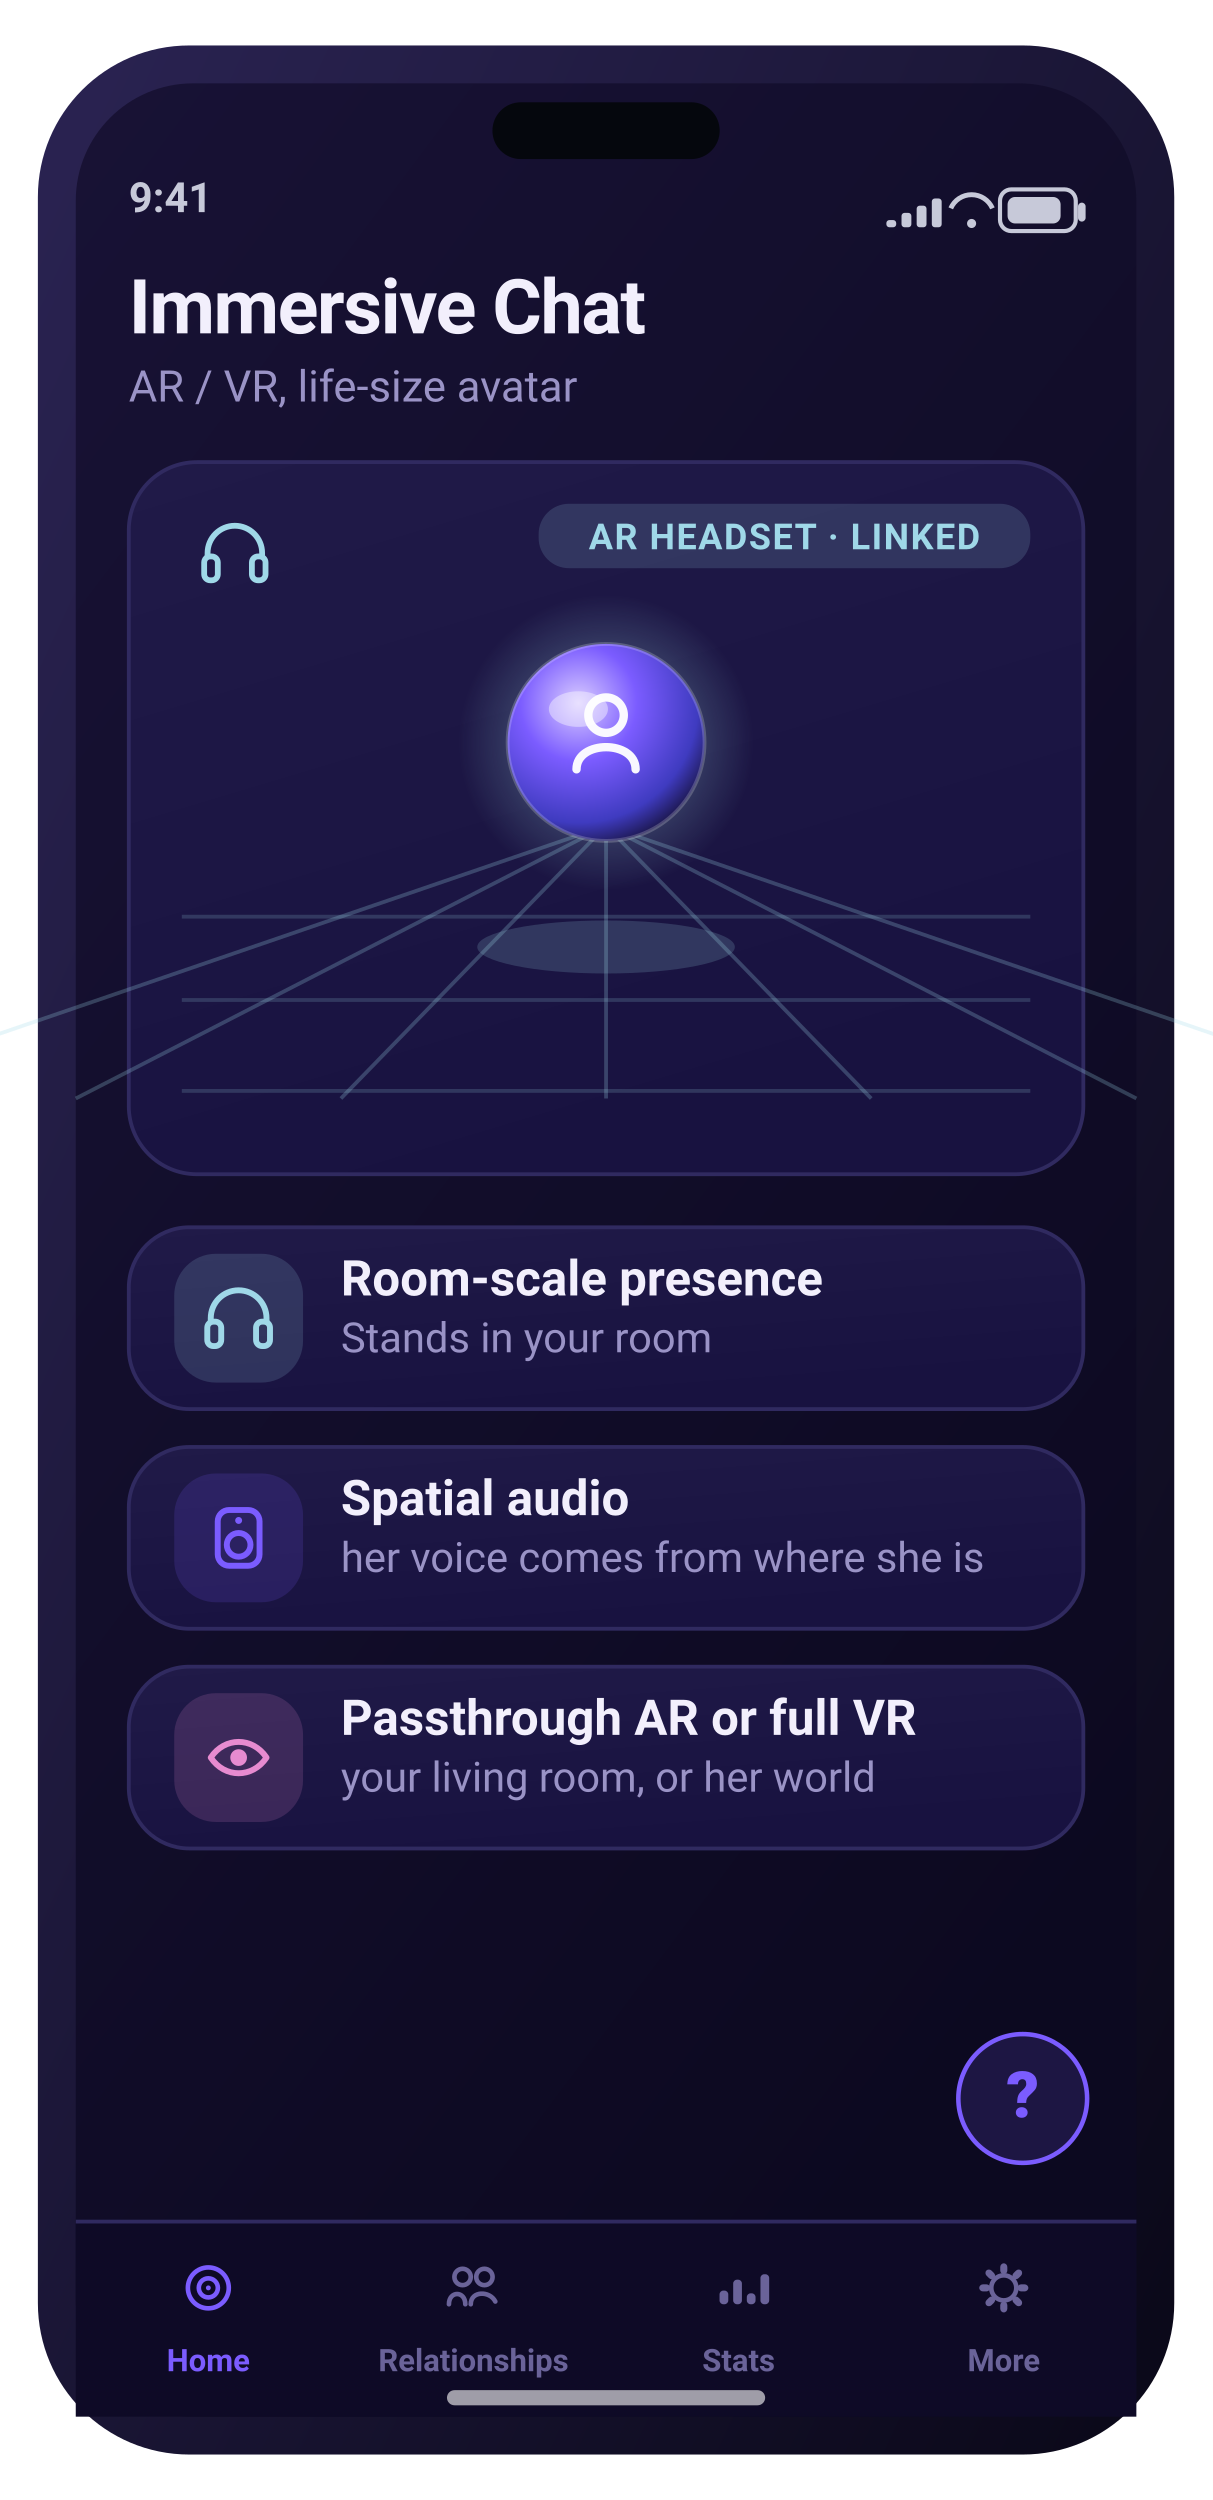
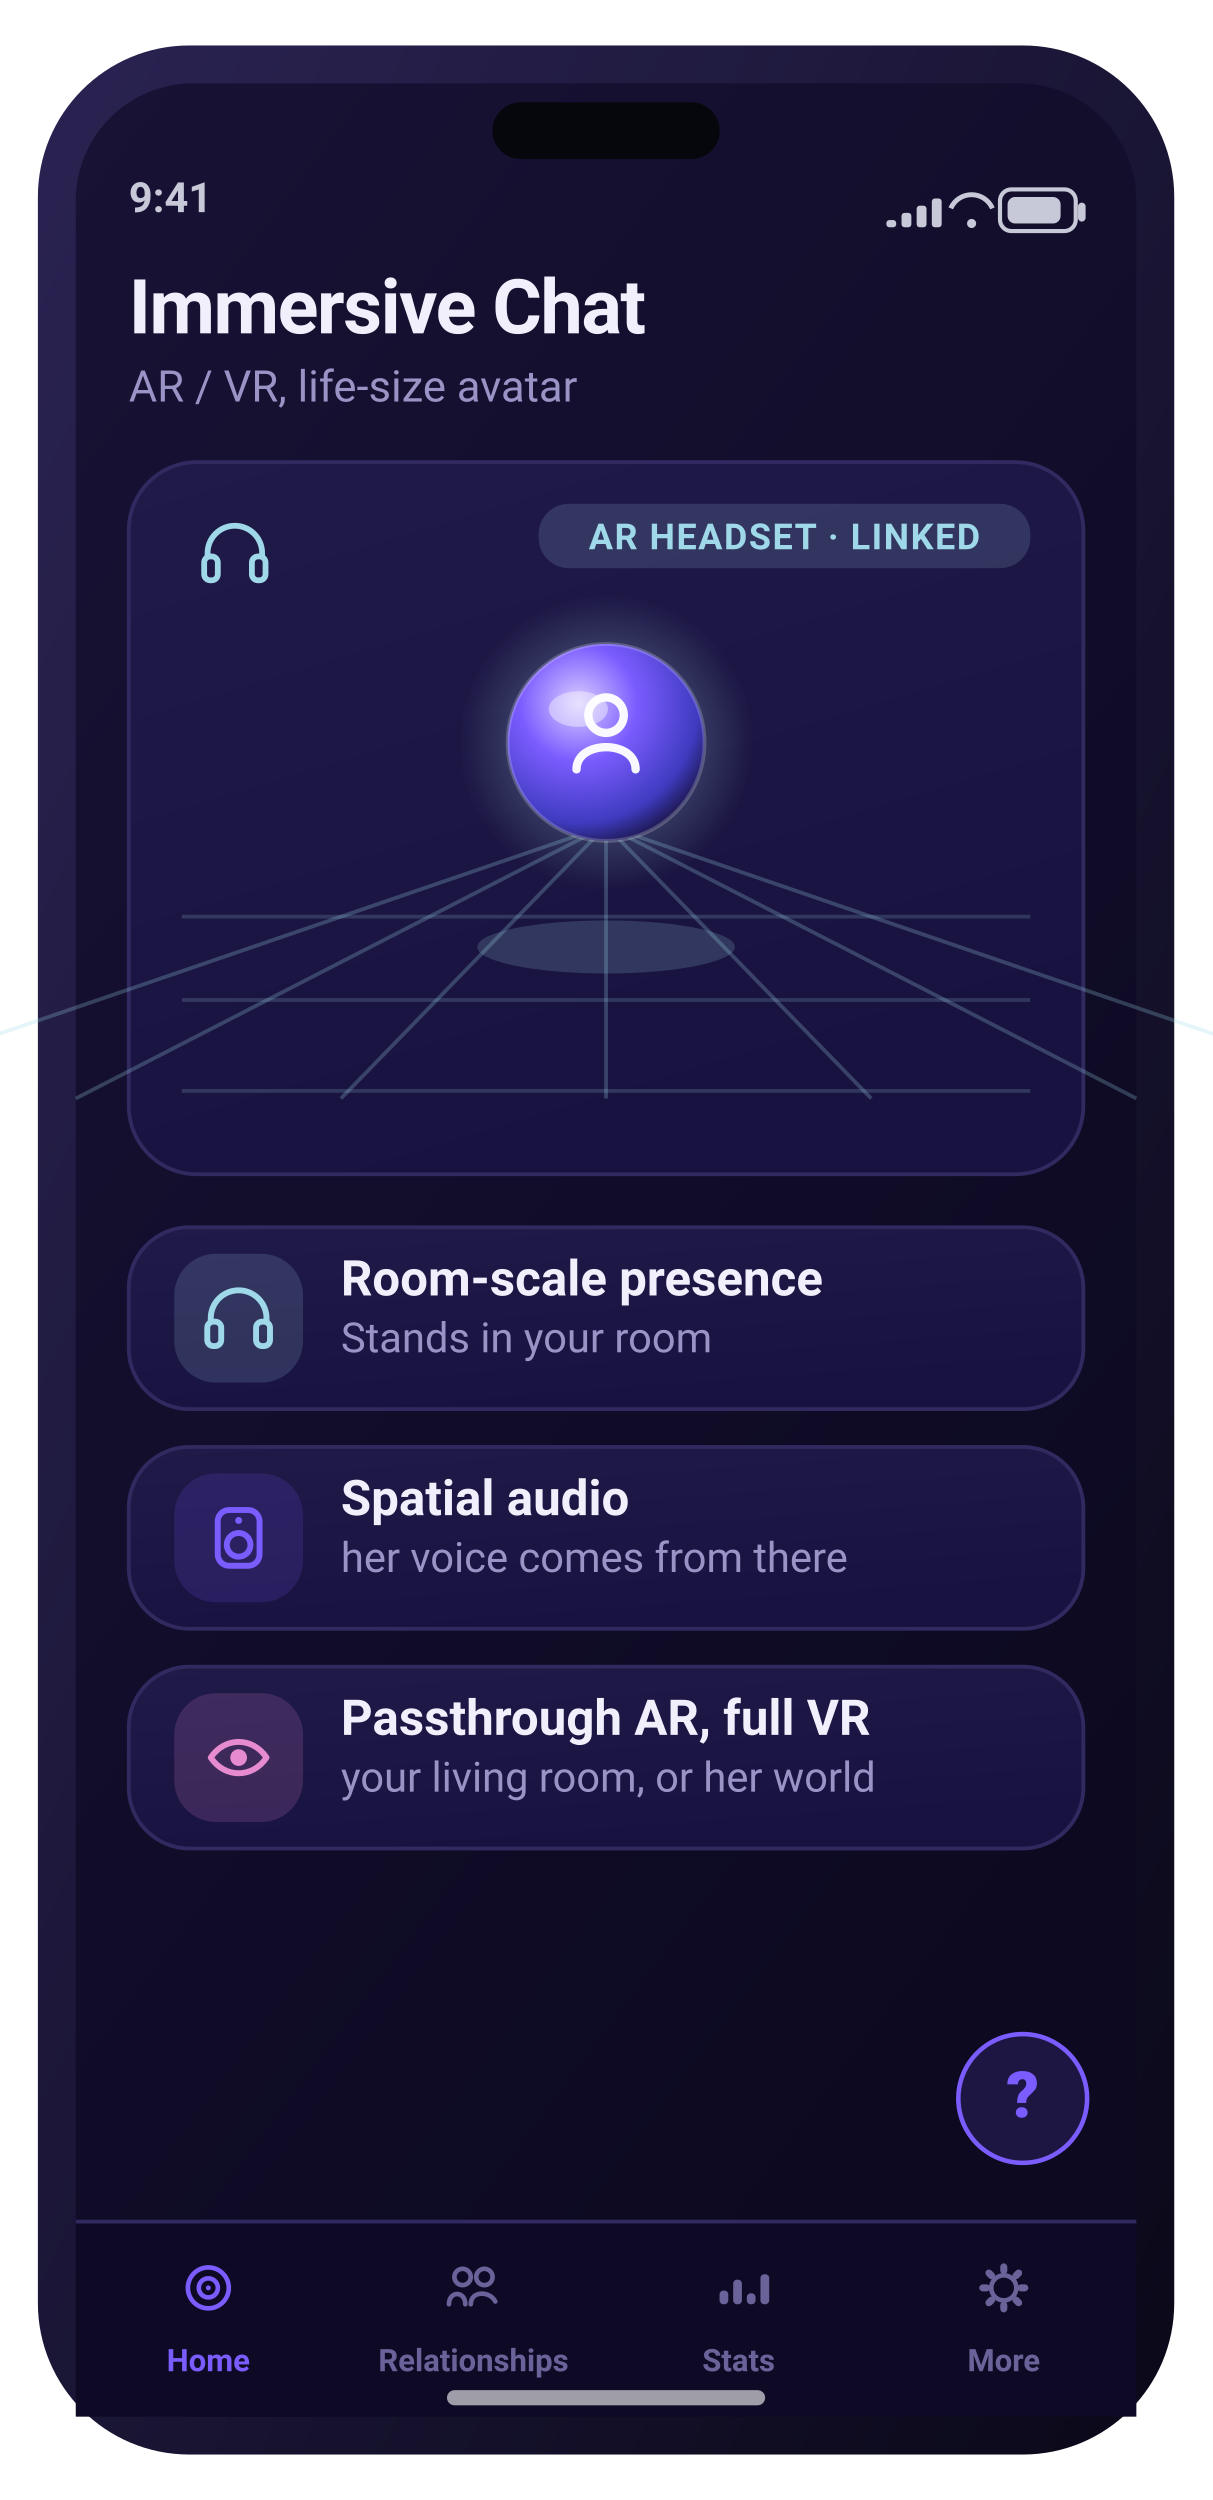
<svg xmlns="http://www.w3.org/2000/svg" width="320" height="660" viewBox="0 0 320 660" role="img" aria-label="Immersive Chat screen">
  <defs>
    <linearGradient id="gScr" x1="0" y1="0" x2="0.6" y2="1">
      <stop offset="0" stop-color="#181235" />
      <stop offset="1" stop-color="#0c0920" />
    </linearGradient>
    <linearGradient id="gFrame" x1="0" y1="0" x2="1" y2="1">
      <stop offset="0" stop-color="#2a2352" />
      <stop offset="1" stop-color="#0a0818" />
    </linearGradient>
    <linearGradient id="gCard" x1="0" y1="0" x2="0.4" y2="1">
      <stop offset="0" stop-color="#201a48" />
      <stop offset="1" stop-color="#181240" />
    </linearGradient>
    <linearGradient id="gBrand" x1="0" y1="0" x2="1" y2="0">
      <stop offset="0" stop-color="#7b5cff" />
      <stop offset="1" stop-color="#9d7bff" />
    </linearGradient>
    <linearGradient id="gAmber" x1="0" y1="0" x2="1" y2="0">
      <stop offset="0" stop-color="#ffb84d" />
      <stop offset="1" stop-color="#ffd27a" />
    </linearGradient>
    <linearGradient id="mV" x1="0" y1="0" x2="1" y2="0">
      <stop offset="0" stop-color="#7b5cff" />
      <stop offset="1" stop-color="#9d7bff" />
    </linearGradient>
    <linearGradient id="mA" x1="0" y1="0" x2="1" y2="0">
      <stop offset="0" stop-color="#ffb84d" />
      <stop offset="1" stop-color="#ff9f45" />
    </linearGradient>
    <linearGradient id="mG" x1="0" y1="0" x2="1" y2="0">
      <stop offset="0" stop-color="#5fb87a" />
      <stop offset="1" stop-color="#7bc47f" />
    </linearGradient>
    <linearGradient id="mC" x1="0" y1="0" x2="1" y2="0">
      <stop offset="0" stop-color="#6bb6d6" />
      <stop offset="1" stop-color="#9fd8e8" />
    </linearGradient>
    <radialGradient id="orb" cx="36%" cy="30%" r="78%">
      <stop offset="0" stop-color="#d9ccff" />
      <stop offset="38%" stop-color="#7b5cff" />
      <stop offset="78%" stop-color="#3f3bc0" />
      <stop offset="100%" stop-color="#140f34" />
    </radialGradient>
    <radialGradient id="glow" cx="50%" cy="50%" r="50%">
      <stop offset="0" stop-color="#9fd8e8" stop-opacity="0.5" />
      <stop offset="1" stop-color="#9fd8e8" stop-opacity="0" />
    </radialGradient>
  </defs>
  <rect x="10.0" y="12.0" width="300.0" height="636.0" rx="40" fill="url(#gFrame)" />
  <rect x="20.0" y="22.0" width="280.0" height="616.0" rx="31" fill="url(#gScr)" />
  <rect x="130.0" y="27.0" width="60.0" height="15.0" rx="7.5" fill="#05070d" />
  <text x="34.0" y="56.0" font-family="-apple-system,BlinkMacSystemFont,'SF Pro Display','SF Pro Text','Segoe UI',Roboto,system-ui,sans-serif" font-size="11" font-weight="600" fill="#c7c9d9" text-anchor="start">9:41</text>
  <rect x="264.0" y="50.0" width="20.0" height="11.0" rx="3" fill="none" stroke="#c7c9d9" stroke-width="1.1" />
  <rect x="266.0" y="52.0" width="14.0" height="7.0" rx="2" fill="#c7c9d9" />
  <rect x="284.6" y="53.5" width="2.0" height="5.0" rx="1" fill="#c7c9d9" />
  <path d="M251 55 a6 6 0 0 1 11 0" fill="none" stroke="#c7c9d9" stroke-width="1.3" />
  <circle cx="256.5" cy="59" r="1.2" fill="#c7c9d9" />
  <rect x="234.0" y="58.1" width="2.6" height="1.9" rx="0.8" fill="#c7c9d9" />
  <rect x="238.0" y="56.2" width="2.6" height="3.8" rx="0.8" fill="#c7c9d9" />
  <rect x="242.0" y="54.3" width="2.6" height="5.7" rx="0.8" fill="#c7c9d9" />
  <rect x="246.0" y="52.4" width="2.6" height="7.6" rx="0.8" fill="#c7c9d9" />
  <text x="34.0" y="88.0" font-family="-apple-system,BlinkMacSystemFont,'SF Pro Display','SF Pro Text','Segoe UI',Roboto,system-ui,sans-serif" font-size="20" font-weight="700" fill="#f2effc" text-anchor="start" letter-spacing="-0.4">Immersive Chat</text>
  <text x="34.0" y="106.0" font-family="-apple-system,BlinkMacSystemFont,'SF Pro Display','SF Pro Text','Segoe UI',Roboto,system-ui,sans-serif" font-size="11.5" font-weight="400" fill="#9a93c6" text-anchor="start">AR / VR, life-size avatar</text>
  <rect x="34.0" y="122.0" width="252.0" height="188.0" rx="18" fill="url(#gCard)" stroke="#302a60" stroke-width="1" />
  <path d="M160.0 218 L-50.0 290" stroke="rgba(159,216,232,0.25)" stroke-width="1" />
  <path d="M160.0 218 L20.0 290" stroke="rgba(159,216,232,0.25)" stroke-width="1" />
  <path d="M160.0 218 L90.0 290" stroke="rgba(159,216,232,0.25)" stroke-width="1" />
  <path d="M160.0 218 L160.0 290" stroke="rgba(159,216,232,0.25)" stroke-width="1" />
  <path d="M160.0 218 L230.0 290" stroke="rgba(159,216,232,0.25)" stroke-width="1" />
  <path d="M160.0 218 L300.0 290" stroke="rgba(159,216,232,0.25)" stroke-width="1" />
  <path d="M160.0 218 L370.0 290" stroke="rgba(159,216,232,0.25)" stroke-width="1" />
  <line x1="48" y1="242" x2="272" y2="242" stroke="rgba(159,216,232,0.18)" stroke-width="1" />
  <line x1="48" y1="264" x2="272" y2="264" stroke="rgba(159,216,232,0.18)" stroke-width="1" />
  <line x1="48" y1="288" x2="272" y2="288" stroke="rgba(159,216,232,0.18)" stroke-width="1" />
  <circle cx="160.0" cy="196" r="39.0" fill="url(#glow)" />
  <circle cx="160.0" cy="196" r="26" fill="url(#orb)" />
  <circle cx="160.0" cy="196" r="26" fill="none" stroke="rgba(255,255,255,0.20)" stroke-width="1" />
  <ellipse cx="152.7" cy="187.2" rx="7.8" ry="4.7" fill="rgba(255,255,255,0.40)" />
  <circle cx="160.0" cy="188.8" r="4.68" fill="none" stroke="rgba(255,255,255,0.95)" stroke-width="2.21" stroke-linecap="round" stroke-linejoin="round" />
  <path d="M152.2 203.1 c0 -7.8 15.6 -7.8 15.6 0" fill="none" stroke="rgba(255,255,255,0.95)" stroke-width="2.21" stroke-linecap="round" stroke-linejoin="round" />
  <ellipse cx="160.0" cy="250" rx="34" ry="7" fill="rgba(159,216,232,0.18)" />
  <rect x="142.2" y="133.0" width="129.8" height="17.0" rx="8" fill="rgba(159,216,232,0.16)" />
  <text x="207.1" y="145.0" font-family="-apple-system,BlinkMacSystemFont,'SF Pro Display','SF Pro Text','Segoe UI',Roboto,system-ui,sans-serif" font-size="9.5" font-weight="700" fill="#9fd8e8" text-anchor="middle" letter-spacing="0.4">AR HEADSET · LINKED</text>
  <path d="M54.8 146.9 v-0.9 a7.2 7.2 0 0 1 14.4 0 v0.9" fill="none" stroke="#9fd8e8" stroke-width="1.53" stroke-linecap="round" stroke-linejoin="round" />
  <rect x="53.9" y="146.9" width="3.6" height="6.3" rx="1.6" fill="none" stroke="#9fd8e8" stroke-width="1.53" stroke-linecap="round" stroke-linejoin="round" />
  <rect x="66.5" y="146.9" width="3.6" height="6.3" rx="1.6" fill="none" stroke="#9fd8e8" stroke-width="1.53" stroke-linecap="round" stroke-linejoin="round" />
  <rect x="34.0" y="324.0" width="252.0" height="48.0" rx="16" fill="url(#gCard)" stroke="#302a60" stroke-width="1" />
  <rect x="46.0" y="331.0" width="34.0" height="34.0" rx="11" fill="rgba(159,216,232,0.16)" />
  <path d="M55.64 348.92 v-0.92 a7.36 7.36 0 0 1 14.72 0 v0.92" fill="none" stroke="#9fd8e8" stroke-width="1.56" stroke-linecap="round" stroke-linejoin="round" />
  <rect x="54.72" y="348.92" width="3.68" height="6.44" rx="1.6" fill="none" stroke="#9fd8e8" stroke-width="1.56" stroke-linecap="round" stroke-linejoin="round" />
  <rect x="67.6" y="348.92" width="3.68" height="6.44" rx="1.6" fill="none" stroke="#9fd8e8" stroke-width="1.56" stroke-linecap="round" stroke-linejoin="round" />
  <text x="90.0" y="342.0" font-family="-apple-system,BlinkMacSystemFont,'SF Pro Display','SF Pro Text','Segoe UI',Roboto,system-ui,sans-serif" font-size="13" font-weight="600" fill="#f2effc" text-anchor="start">Room-scale presence</text>
  <text x="90.0" y="357.0" font-family="-apple-system,BlinkMacSystemFont,'SF Pro Display','SF Pro Text','Segoe UI',Roboto,system-ui,sans-serif" font-size="11" font-weight="400" fill="#9a93c6" text-anchor="start">Stands in your room</text>
  <rect x="34.0" y="382.0" width="252.0" height="48.0" rx="16" fill="url(#gCard)" stroke="#302a60" stroke-width="1" />
  <rect x="46.0" y="389.0" width="34.0" height="34.0" rx="11" fill="rgba(123,92,255,0.16)" />
  <rect x="57.48" y="398.64" width="11.04" height="14.72" rx="3" fill="none" stroke="#7b5cff" stroke-width="1.56" stroke-linecap="round" stroke-linejoin="round" />
  <circle cx="63" cy="407.84" r="3.128" fill="none" stroke="#7b5cff" stroke-width="1.56" stroke-linecap="round" stroke-linejoin="round" />
  <circle cx="63" cy="401.4" r="0.92" fill="#7b5cff" />
  <text x="90.0" y="400.0" font-family="-apple-system,BlinkMacSystemFont,'SF Pro Display','SF Pro Text','Segoe UI',Roboto,system-ui,sans-serif" font-size="13" font-weight="600" fill="#f2effc" text-anchor="start">Spatial audio</text>
-   <text x="90.0" y="415.0" font-family="-apple-system,BlinkMacSystemFont,'SF Pro Display','SF Pro Text','Segoe UI',Roboto,system-ui,sans-serif" font-size="11" font-weight="400" fill="#9a93c6" text-anchor="start">her voice comes from where she is</text>
+   <text x="90.0" y="415.0" font-family="-apple-system,BlinkMacSystemFont,'SF Pro Display','SF Pro Text','Segoe UI',Roboto,system-ui,sans-serif" font-size="11" font-weight="400" fill="#9a93c6" text-anchor="start">her voice comes from there</text>
  <rect x="34.0" y="440.0" width="252.0" height="48.0" rx="16" fill="url(#gCard)" stroke="#302a60" stroke-width="1" />
  <rect x="46.0" y="447.0" width="34.0" height="34.0" rx="11" fill="rgba(231,139,208,0.16)" />
  <path d="M55.64 464.0 c3.68 -5.52 11.04 -5.52 14.72 0 c-3.68 5.52 -11.04 5.52 -14.72 0 Z" fill="none" stroke="#e78bd0" stroke-width="1.56" stroke-linecap="round" stroke-linejoin="round" />
  <circle cx="63" cy="464.0" r="2.208" fill="#e78bd0" />
-   <text x="90.0" y="458.0" font-family="-apple-system,BlinkMacSystemFont,'SF Pro Display','SF Pro Text','Segoe UI',Roboto,system-ui,sans-serif" font-size="13" font-weight="600" fill="#f2effc" text-anchor="start">Passthrough AR or full VR</text>
+   <text x="90.0" y="458.0" font-family="-apple-system,BlinkMacSystemFont,'SF Pro Display','SF Pro Text','Segoe UI',Roboto,system-ui,sans-serif" font-size="13" font-weight="600" fill="#f2effc" text-anchor="start">Passthrough AR, full VR</text>
  <text x="90.0" y="473.0" font-family="-apple-system,BlinkMacSystemFont,'SF Pro Display','SF Pro Text','Segoe UI',Roboto,system-ui,sans-serif" font-size="11" font-weight="400" fill="#9a93c6" text-anchor="start">your living room, or her world</text>
  <rect x="20.0" y="586.0" width="280.0" height="52.0" rx="0" fill="#0e0a26" />
  <rect x="20" y="586" width="280" height="1" fill="#302a60" />
  <circle cx="55.0" cy="604" r="5.4" fill="none" stroke="#7b5cff" stroke-width="1.22" stroke-linecap="round" stroke-linejoin="round" />
  <circle cx="55.0" cy="604" r="2.52" fill="none" stroke="#7b5cff" stroke-width="1.22" stroke-linecap="round" stroke-linejoin="round" />
  <circle cx="55.0" cy="604" r="0.648" fill="#7b5cff" />
  <text x="55.0" y="626.0" font-family="-apple-system,BlinkMacSystemFont,'SF Pro Display','SF Pro Text','Segoe UI',Roboto,system-ui,sans-serif" font-size="8.2" font-weight="600" fill="#7b5cff" text-anchor="middle">Home</text>
  <circle cx="122.12" cy="601.12" r="2.16" fill="none" stroke="#6a6399" stroke-width="1.22" stroke-linecap="round" stroke-linejoin="round" />
  <circle cx="127.88" cy="601.12" r="2.16" fill="none" stroke="#6a6399" stroke-width="1.22" stroke-linecap="round" stroke-linejoin="round" />
  <path d="M118.52 608.32 c0 -3.6 4.32 -3.6 4.32 0 M124.28 608.32 c0 -3.6 5.04 -3.6 6.48 -0.72" fill="none" stroke="#6a6399" stroke-width="1.22" stroke-linecap="round" stroke-linejoin="round" />
  <text x="125.0" y="626.0" font-family="-apple-system,BlinkMacSystemFont,'SF Pro Display','SF Pro Text','Segoe UI',Roboto,system-ui,sans-serif" font-size="8.2" font-weight="600" fill="#6a6399" text-anchor="middle">Relationships</text>
  <rect x="189.96" y="604.72" width="2.304" height="3.6" rx="1" fill="#6a6399" />
  <rect x="193.56" y="601.84" width="2.304" height="6.48" rx="1" fill="#6a6399" />
  <rect x="197.16" y="605.44" width="2.304" height="2.88" rx="1" fill="#6a6399" />
  <rect x="200.76" y="600.4" width="2.304" height="7.92" rx="1" fill="#6a6399" />
  <text x="195.0" y="626.0" font-family="-apple-system,BlinkMacSystemFont,'SF Pro Display','SF Pro Text','Segoe UI',Roboto,system-ui,sans-serif" font-size="8.2" font-weight="600" fill="#6a6399" text-anchor="middle">Stats</text>
  <rect x="264.064" y="597.52" width="1.872" height="2.88" rx="1" transform="rotate(0 265.0 604)" fill="#6a6399" />
  <rect x="264.064" y="597.52" width="1.872" height="2.88" rx="1" transform="rotate(45 265.0 604)" fill="#6a6399" />
  <rect x="264.064" y="597.52" width="1.872" height="2.88" rx="1" transform="rotate(90 265.0 604)" fill="#6a6399" />
  <rect x="264.064" y="597.52" width="1.872" height="2.88" rx="1" transform="rotate(135 265.0 604)" fill="#6a6399" />
  <rect x="264.064" y="597.52" width="1.872" height="2.88" rx="1" transform="rotate(180 265.0 604)" fill="#6a6399" />
  <rect x="264.064" y="597.52" width="1.872" height="2.88" rx="1" transform="rotate(225 265.0 604)" fill="#6a6399" />
  <rect x="264.064" y="597.52" width="1.872" height="2.88" rx="1" transform="rotate(270 265.0 604)" fill="#6a6399" />
  <rect x="264.064" y="597.52" width="1.872" height="2.88" rx="1" transform="rotate(315 265.0 604)" fill="#6a6399" />
  <circle cx="265.0" cy="604" r="3.312" fill="none" stroke="#6a6399" stroke-width="1.22" stroke-linecap="round" stroke-linejoin="round" />
  <text x="265.0" y="626.0" font-family="-apple-system,BlinkMacSystemFont,'SF Pro Display','SF Pro Text','Segoe UI',Roboto,system-ui,sans-serif" font-size="8.2" font-weight="600" fill="#6a6399" text-anchor="middle">More</text>
  <circle cx="270" cy="554" r="17" fill="rgba(123,92,255,0.16)" stroke="#7b5cff" stroke-width="1.2" />
  <text x="270.0" y="559.0" font-family="-apple-system,BlinkMacSystemFont,'SF Pro Display','SF Pro Text','Segoe UI',Roboto,system-ui,sans-serif" font-size="17" font-weight="800" fill="#7b5cff" text-anchor="middle">?</text>
  <rect x="118.0" y="631.0" width="84.0" height="4.0" rx="2" fill="rgba(255,255,255,0.6)" />
</svg>
